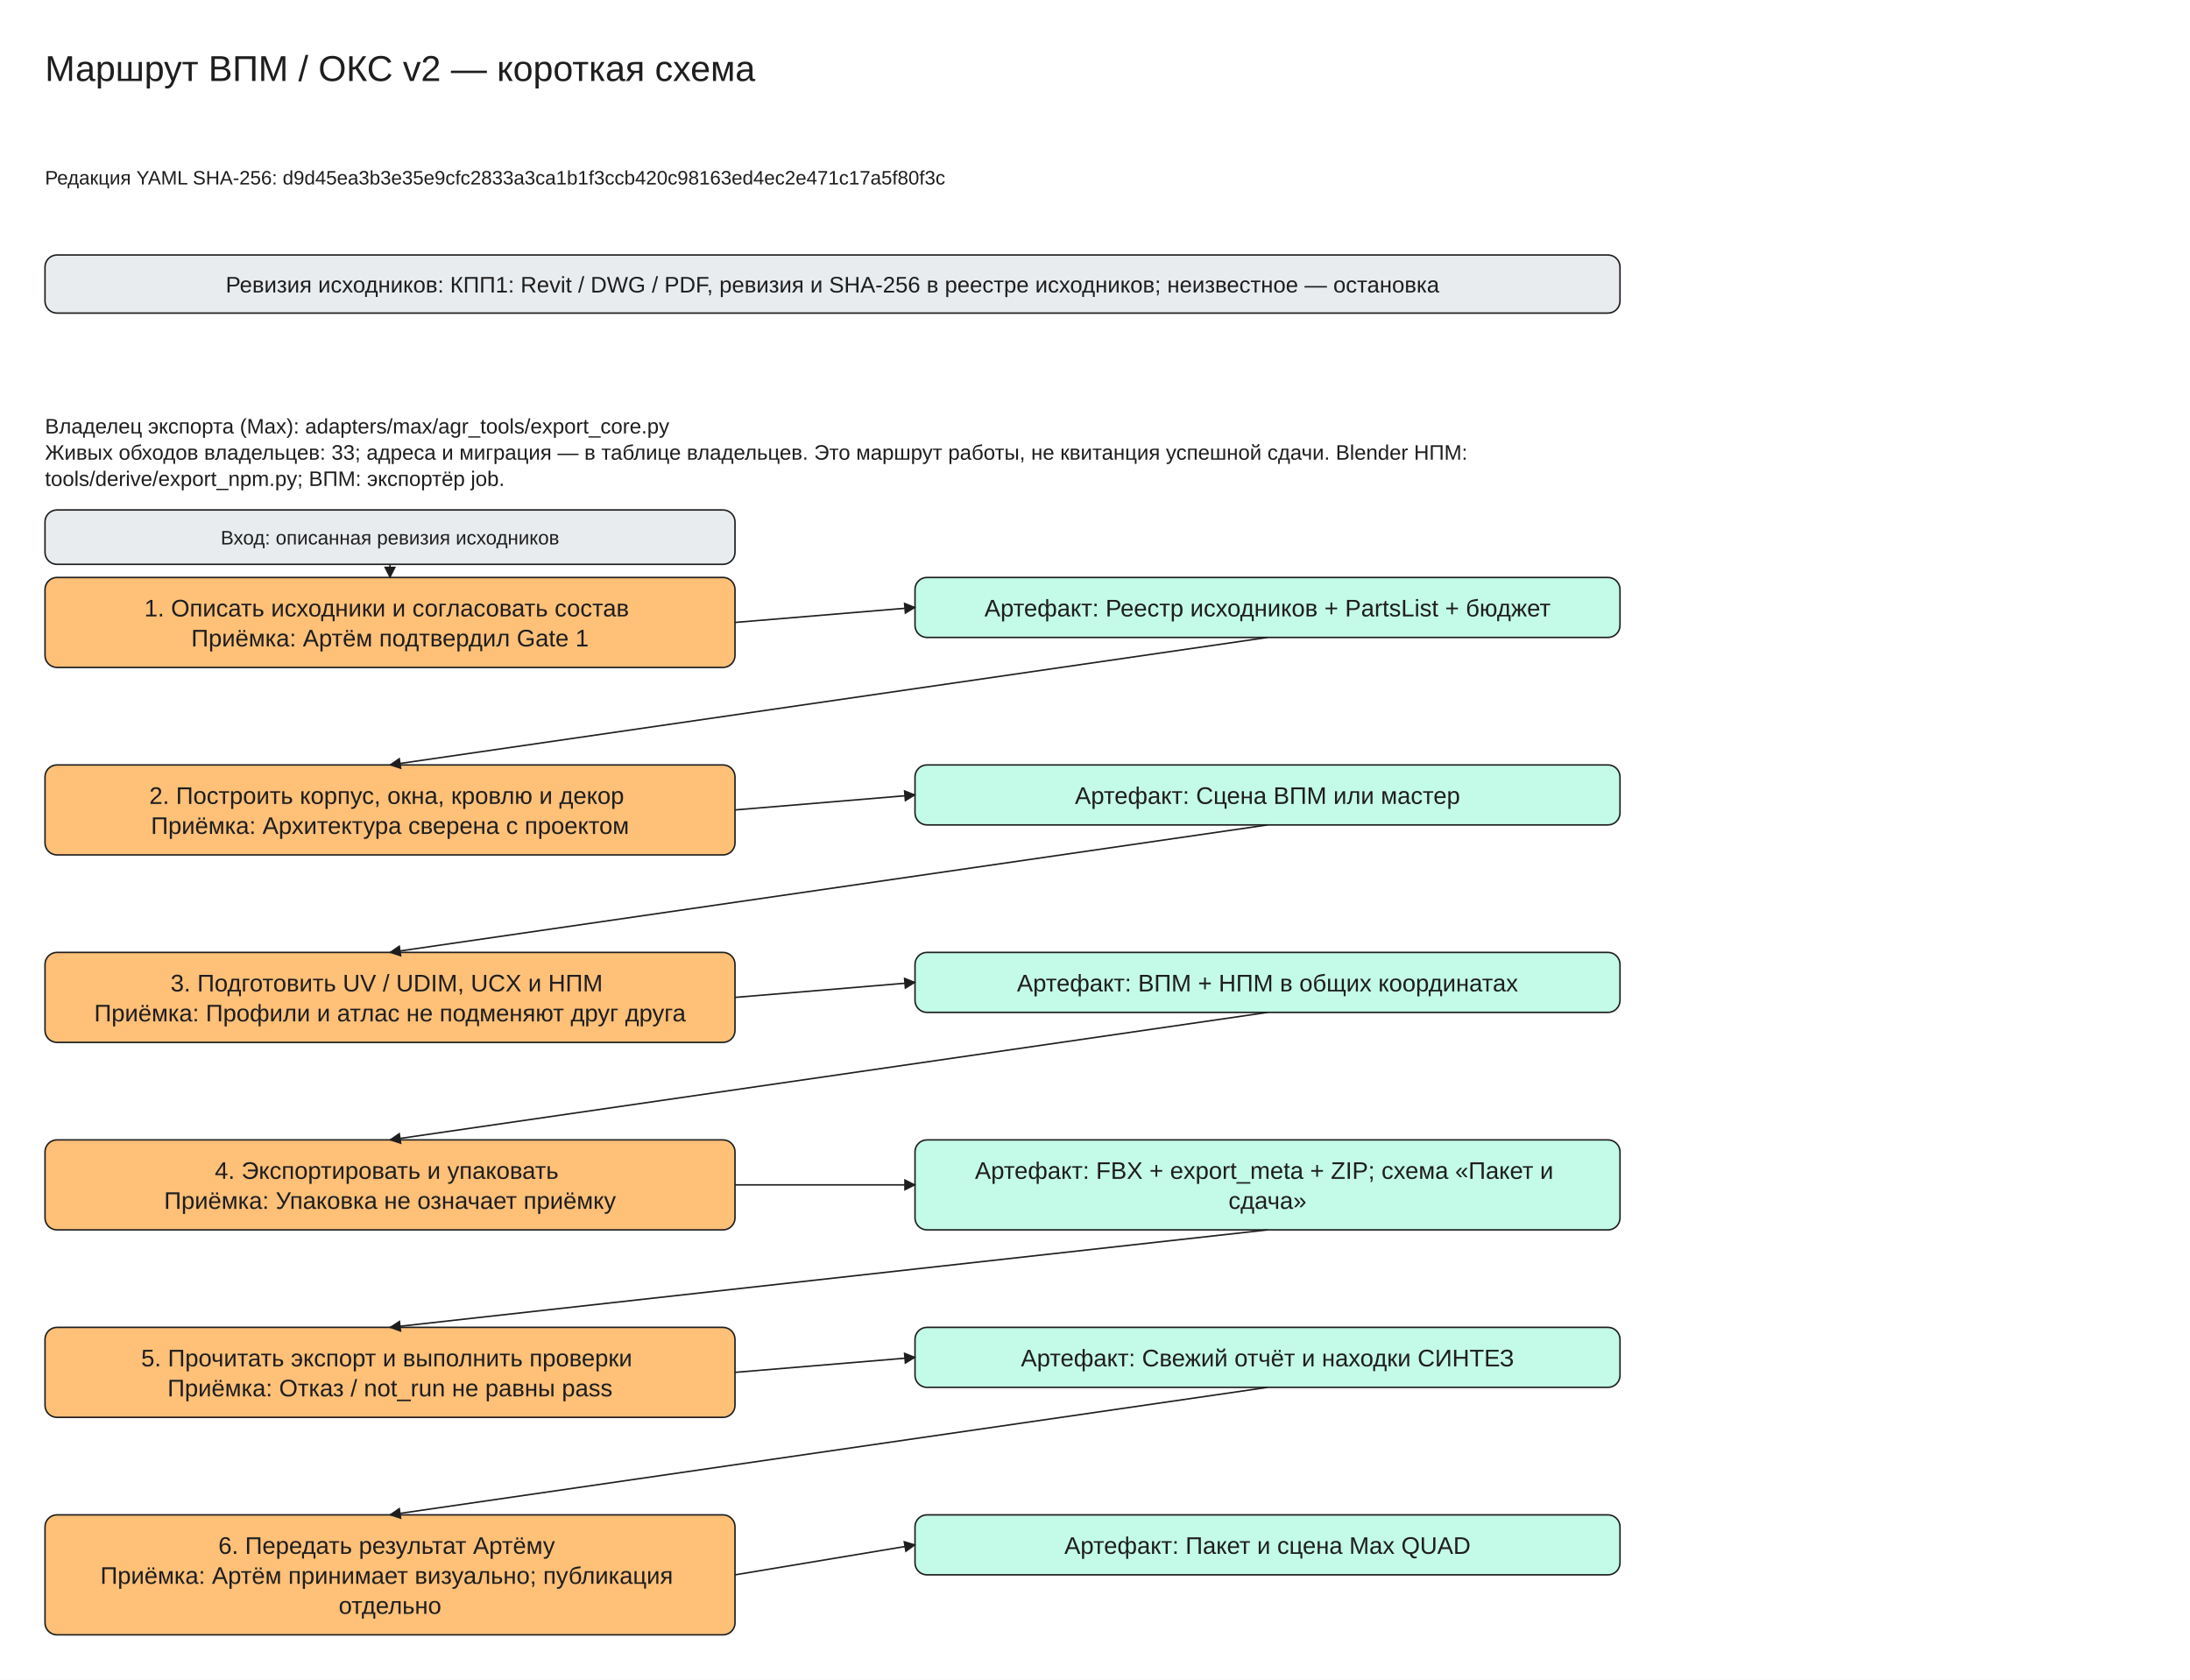
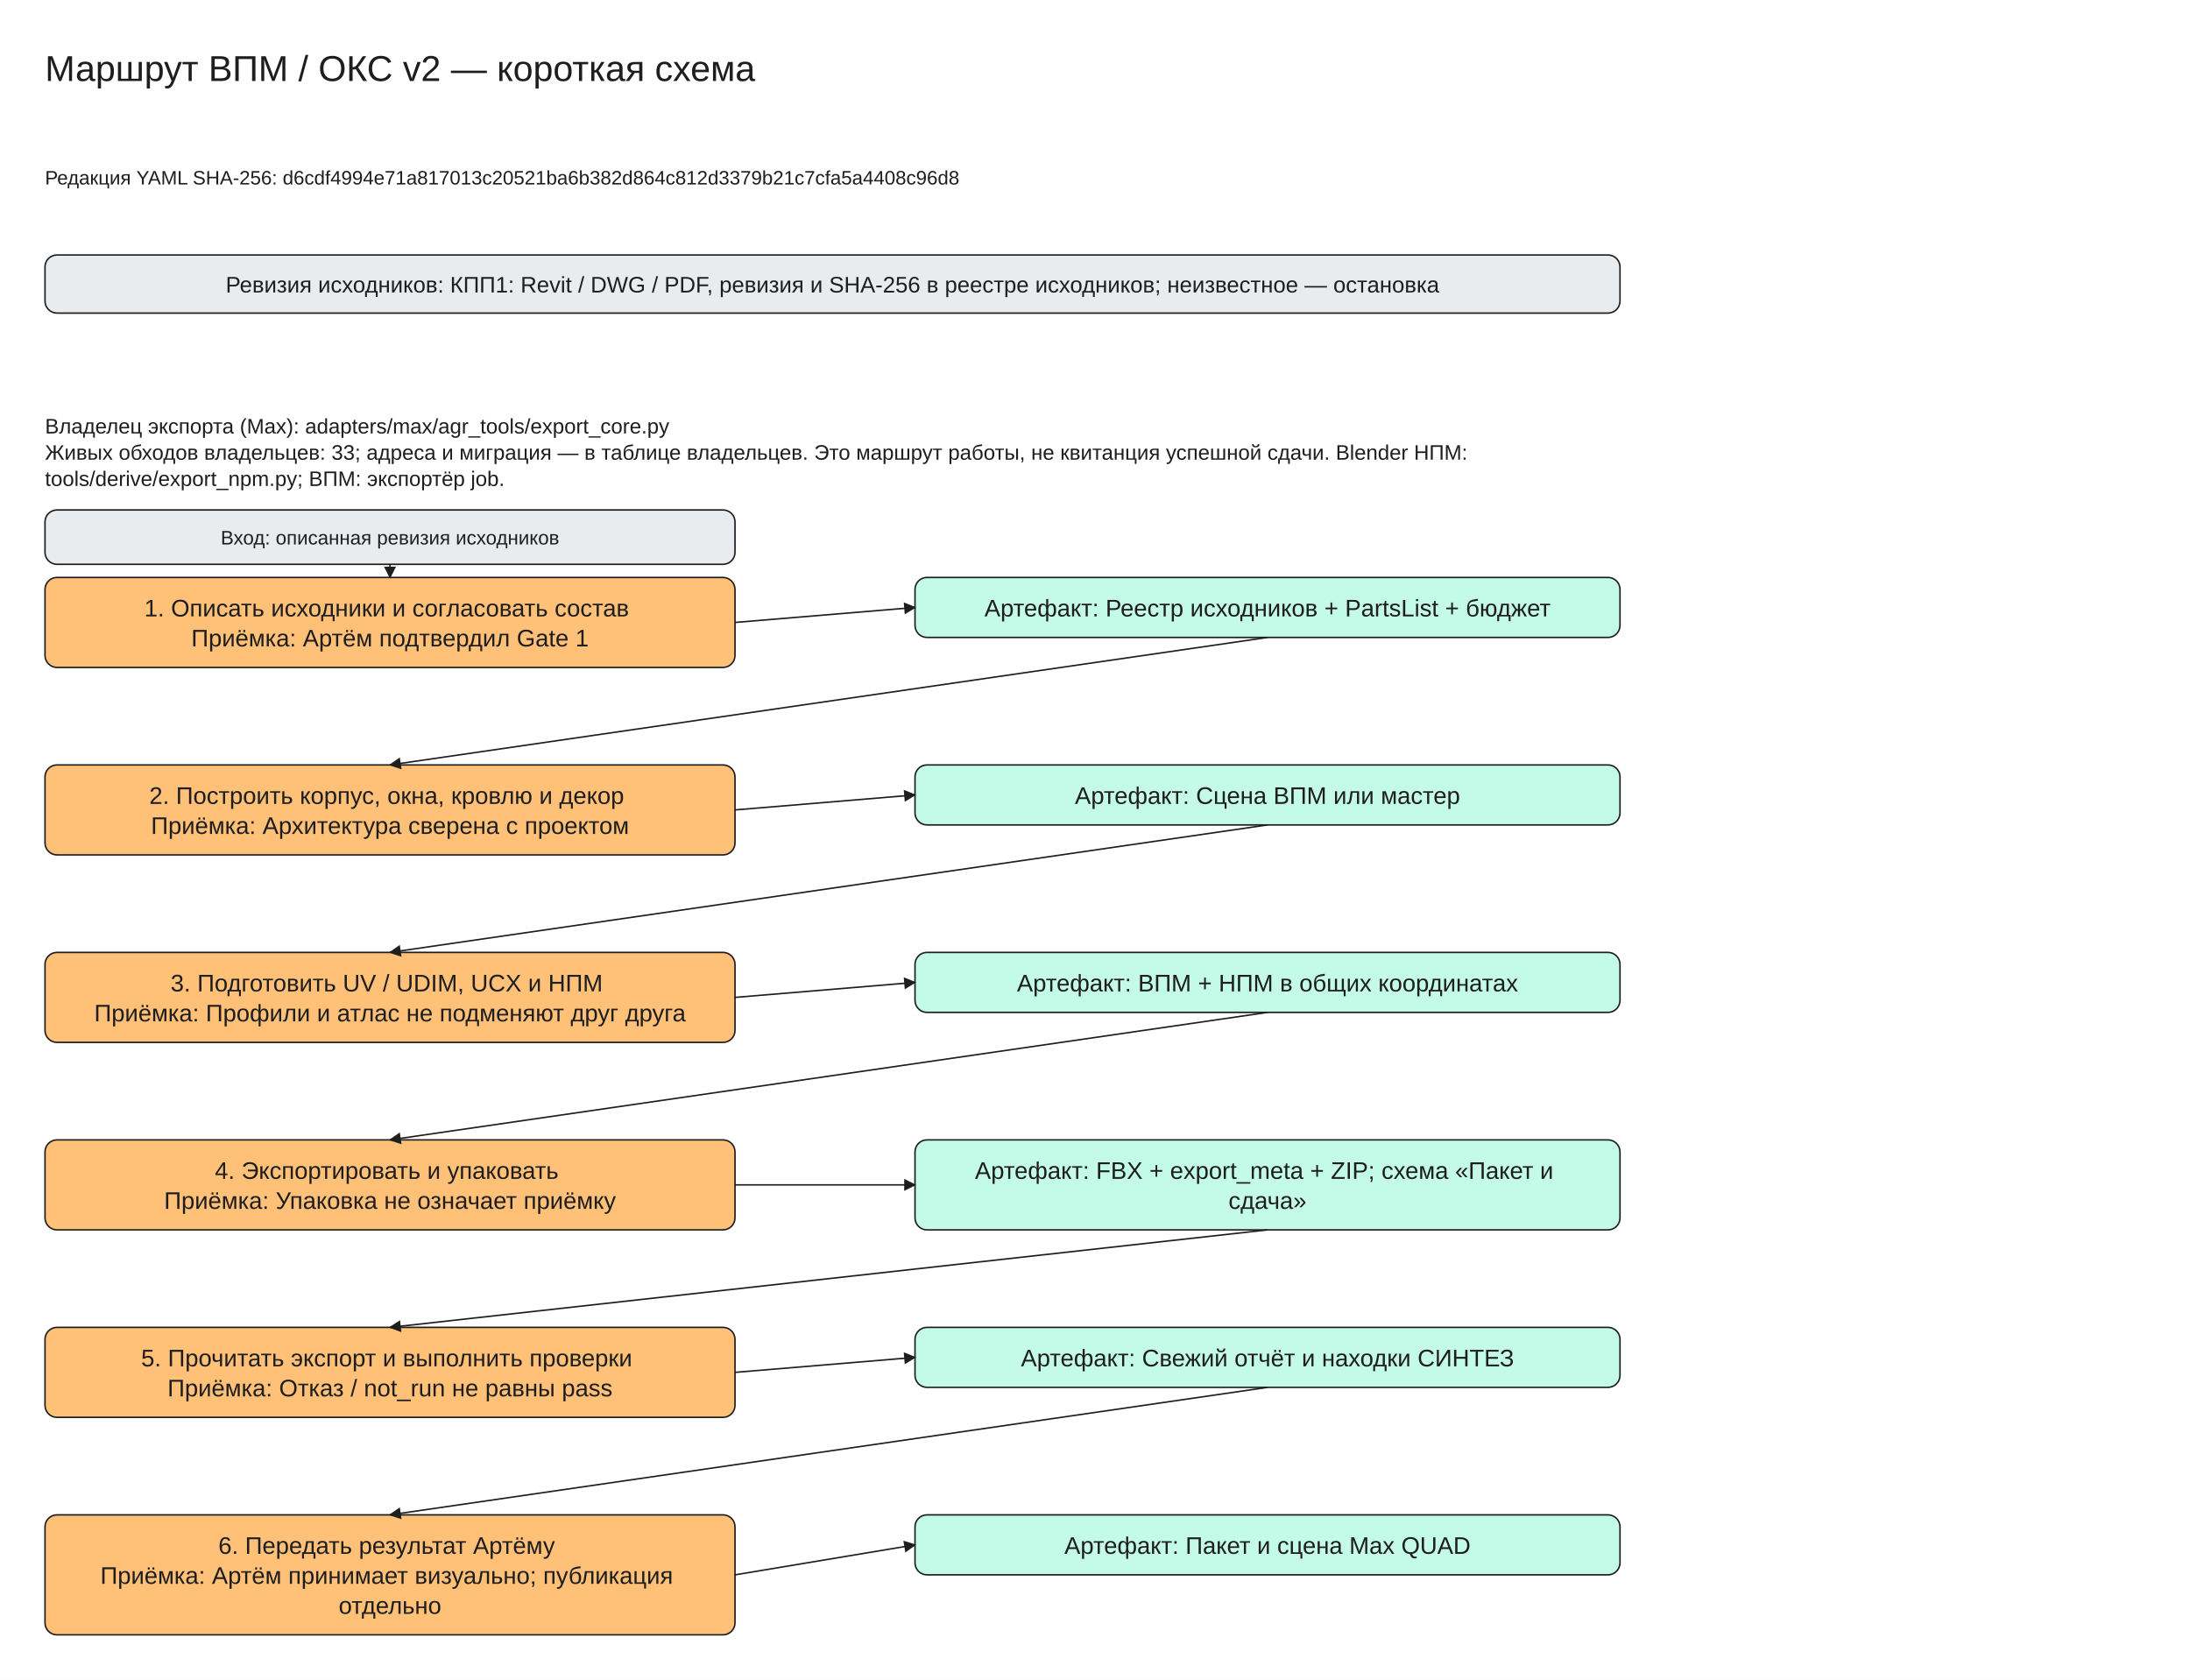
<svg xmlns="http://www.w3.org/2000/svg" viewBox="0 -30 1460 1120" width="1460" height="1120" font-family="Segoe UI, Arial, sans-serif">
  <defs>
    <marker id="arrow" viewBox="0 0 10 10" refX="9" refY="5" markerWidth="8" markerHeight="8" orient="auto-start-reverse">
      <path d="M0,0 L10,5 L0,10 z" fill="#1e1e1e" />
    </marker>
  </defs>
  <rect x="0" y="-30" width="1460" height="1120" fill="#ffffff" />
  <rect x="30" y="140" width="1050" height="38.75" rx="8" fill="#e9ecef" stroke="#1e1e1e" />
  <rect x="30" y="355" width="460" height="60.0" rx="8" fill="#ffc078" stroke="#1e1e1e" />
  <rect x="610" y="355" width="470" height="40.0" rx="8" fill="#c3fae8" stroke="#1e1e1e" />
  <rect x="30" y="310" width="460" height="36.25" rx="8" fill="#e9ecef" stroke="#1e1e1e" />
  <line x1="260.0" y1="346.25" x2="260.0" y2="355.0" stroke="#1e1e1e" marker-end="url(#arrow)" />
  <line x1="490" y1="385.0" x2="610" y2="375.0" stroke="#1e1e1e" marker-end="url(#arrow)" />
  <rect x="30" y="480.0" width="460" height="60.0" rx="8" fill="#ffc078" stroke="#1e1e1e" />
  <rect x="610" y="480.0" width="470" height="40.0" rx="8" fill="#c3fae8" stroke="#1e1e1e" />
  <line x1="845.0" y1="395.0" x2="260.0" y2="480.0" stroke="#1e1e1e" marker-end="url(#arrow)" />
  <line x1="490" y1="510.0" x2="610" y2="500.0" stroke="#1e1e1e" marker-end="url(#arrow)" />
  <rect x="30" y="605.0" width="460" height="60.0" rx="8" fill="#ffc078" stroke="#1e1e1e" />
  <rect x="610" y="605.0" width="470" height="40.0" rx="8" fill="#c3fae8" stroke="#1e1e1e" />
  <line x1="845.0" y1="520.0" x2="260.0" y2="605.0" stroke="#1e1e1e" marker-end="url(#arrow)" />
  <line x1="490" y1="635.0" x2="610" y2="625.0" stroke="#1e1e1e" marker-end="url(#arrow)" />
  <rect x="30" y="730.0" width="460" height="60.0" rx="8" fill="#ffc078" stroke="#1e1e1e" />
  <rect x="610" y="730.0" width="470" height="60.0" rx="8" fill="#c3fae8" stroke="#1e1e1e" />
  <line x1="845.0" y1="645.0" x2="260.0" y2="730.0" stroke="#1e1e1e" marker-end="url(#arrow)" />
  <line x1="490" y1="760.0" x2="610" y2="760.0" stroke="#1e1e1e" marker-end="url(#arrow)" />
  <rect x="30" y="855.0" width="460" height="60.0" rx="8" fill="#ffc078" stroke="#1e1e1e" />
  <rect x="610" y="855.0" width="470" height="40.0" rx="8" fill="#c3fae8" stroke="#1e1e1e" />
  <line x1="845.0" y1="790.0" x2="260.0" y2="855.0" stroke="#1e1e1e" marker-end="url(#arrow)" />
  <line x1="490" y1="885.0" x2="610" y2="875.0" stroke="#1e1e1e" marker-end="url(#arrow)" />
  <rect x="30" y="980.0" width="460" height="80.0" rx="8" fill="#ffc078" stroke="#1e1e1e" />
  <rect x="610" y="980.0" width="470" height="40.0" rx="8" fill="#c3fae8" stroke="#1e1e1e" />
  <line x1="845.0" y1="895.0" x2="260.0" y2="980.0" stroke="#1e1e1e" marker-end="url(#arrow)" />
  <line x1="490" y1="1020.0" x2="610" y2="1000.0" stroke="#1e1e1e" marker-end="url(#arrow)" />
  <text x="30" y="0" font-size="24" text-anchor="start" fill="#1e1e1e">
    <tspan x="30" dy="24">Маршрут ВПМ / ОКС v2 — короткая схема</tspan>
  </text>
  <text x="30" y="80" font-size="13" text-anchor="start" fill="#1e1e1e">
-     <tspan x="30" dy="13">Редакция YAML SHA-256: d9d45ea3b3e35e9cfc2833a3ca1b1f3ccb420c98163ed4ec2e471c17a5f80f3c</tspan>
+     <tspan x="30" dy="13">Редакция YAML SHA-256: d6cdf4994e71a817013c20521ba6b382d864c812d3379b21c7cfa5a4408c96d8</tspan>
  </text>
  <text x="555.0" y="150.0" font-size="15" text-anchor="middle" fill="#1e1e1e">
    <tspan x="555.0" dy="15">Ревизия исходников: КПП1: Revit / DWG / PDF, ревизия и SHA-256 в реестре исходников; неизвестное — остановка</tspan>
  </text>
  <text x="30" y="245" font-size="14" text-anchor="start" fill="#1e1e1e">
    <tspan x="30" dy="14">Владелец экспорта (Max): adapters/max/agr_tools/export_core.py</tspan>
    <tspan x="30" dy="17.5">Живых обходов владельцев: 33; адреса и миграция — в таблице владельцев. Это маршрут работы, не квитанция успешной сдачи. Blender НПМ:</tspan>
    <tspan x="30" dy="17.5">tools/derive/export_npm.py; ВПМ: экспортёр job.</tspan>
  </text>
  <text x="260.0" y="365.0" font-size="16" text-anchor="middle" fill="#1e1e1e">
    <tspan x="260.0" dy="16">1. Описать исходники и согласовать состав</tspan>
    <tspan x="260.0" dy="20.0">Приёмка: Артём подтвердил Gate 1</tspan>
  </text>
  <text x="845.0" y="365.0" font-size="16" text-anchor="middle" fill="#1e1e1e">
    <tspan x="845.0" dy="16">Артефакт: Реестр исходников + PartsList + бюджет</tspan>
  </text>
  <text x="260.0" y="320.0" font-size="13" text-anchor="middle" fill="#1e1e1e">
    <tspan x="260.0" dy="13">Вход: описанная ревизия исходников</tspan>
  </text>
  <text x="260.0" y="490.0" font-size="16" text-anchor="middle" fill="#1e1e1e">
    <tspan x="260.0" dy="16">2. Построить корпус, окна, кровлю и декор</tspan>
    <tspan x="260.0" dy="20.0">Приёмка: Архитектура сверена с проектом</tspan>
  </text>
  <text x="845.0" y="490.0" font-size="16" text-anchor="middle" fill="#1e1e1e">
    <tspan x="845.0" dy="16">Артефакт: Сцена ВПМ или мастер</tspan>
  </text>
  <text x="260.0" y="615.0" font-size="16" text-anchor="middle" fill="#1e1e1e">
    <tspan x="260.0" dy="16">3. Подготовить UV / UDIM, UCX и НПМ</tspan>
    <tspan x="260.0" dy="20.0">Приёмка: Профили и атлас не подменяют друг друга</tspan>
  </text>
  <text x="845.0" y="615.0" font-size="16" text-anchor="middle" fill="#1e1e1e">
    <tspan x="845.0" dy="16">Артефакт: ВПМ + НПМ в общих координатах</tspan>
  </text>
  <text x="260.0" y="740.0" font-size="16" text-anchor="middle" fill="#1e1e1e">
    <tspan x="260.0" dy="16">4. Экспортировать и упаковать</tspan>
    <tspan x="260.0" dy="20.0">Приёмка: Упаковка не означает приёмку</tspan>
  </text>
  <text x="845.0" y="740.0" font-size="16" text-anchor="middle" fill="#1e1e1e">
    <tspan x="845.0" dy="16">Артефакт: FBX + export_meta + ZIP; схема «Пакет и</tspan>
    <tspan x="845.0" dy="20.0">сдача»</tspan>
  </text>
  <text x="260.0" y="865.0" font-size="16" text-anchor="middle" fill="#1e1e1e">
    <tspan x="260.0" dy="16">5. Прочитать экспорт и выполнить проверки</tspan>
    <tspan x="260.0" dy="20.0">Приёмка: Отказ / not_run не равны pass</tspan>
  </text>
  <text x="845.0" y="865.0" font-size="16" text-anchor="middle" fill="#1e1e1e">
    <tspan x="845.0" dy="16">Артефакт: Свежий отчёт и находки СИНТЕЗ</tspan>
  </text>
  <text x="260.0" y="990.0" font-size="16" text-anchor="middle" fill="#1e1e1e">
    <tspan x="260.0" dy="16">6. Передать результат Артёму</tspan>
    <tspan x="260.0" dy="20.0">Приёмка: Артём принимает визуально; публикация</tspan>
    <tspan x="260.0" dy="20.0">отдельно</tspan>
  </text>
  <text x="845.0" y="990.0" font-size="16" text-anchor="middle" fill="#1e1e1e">
    <tspan x="845.0" dy="16">Артефакт: Пакет и сцена Max QUAD</tspan>
  </text>
</svg>
